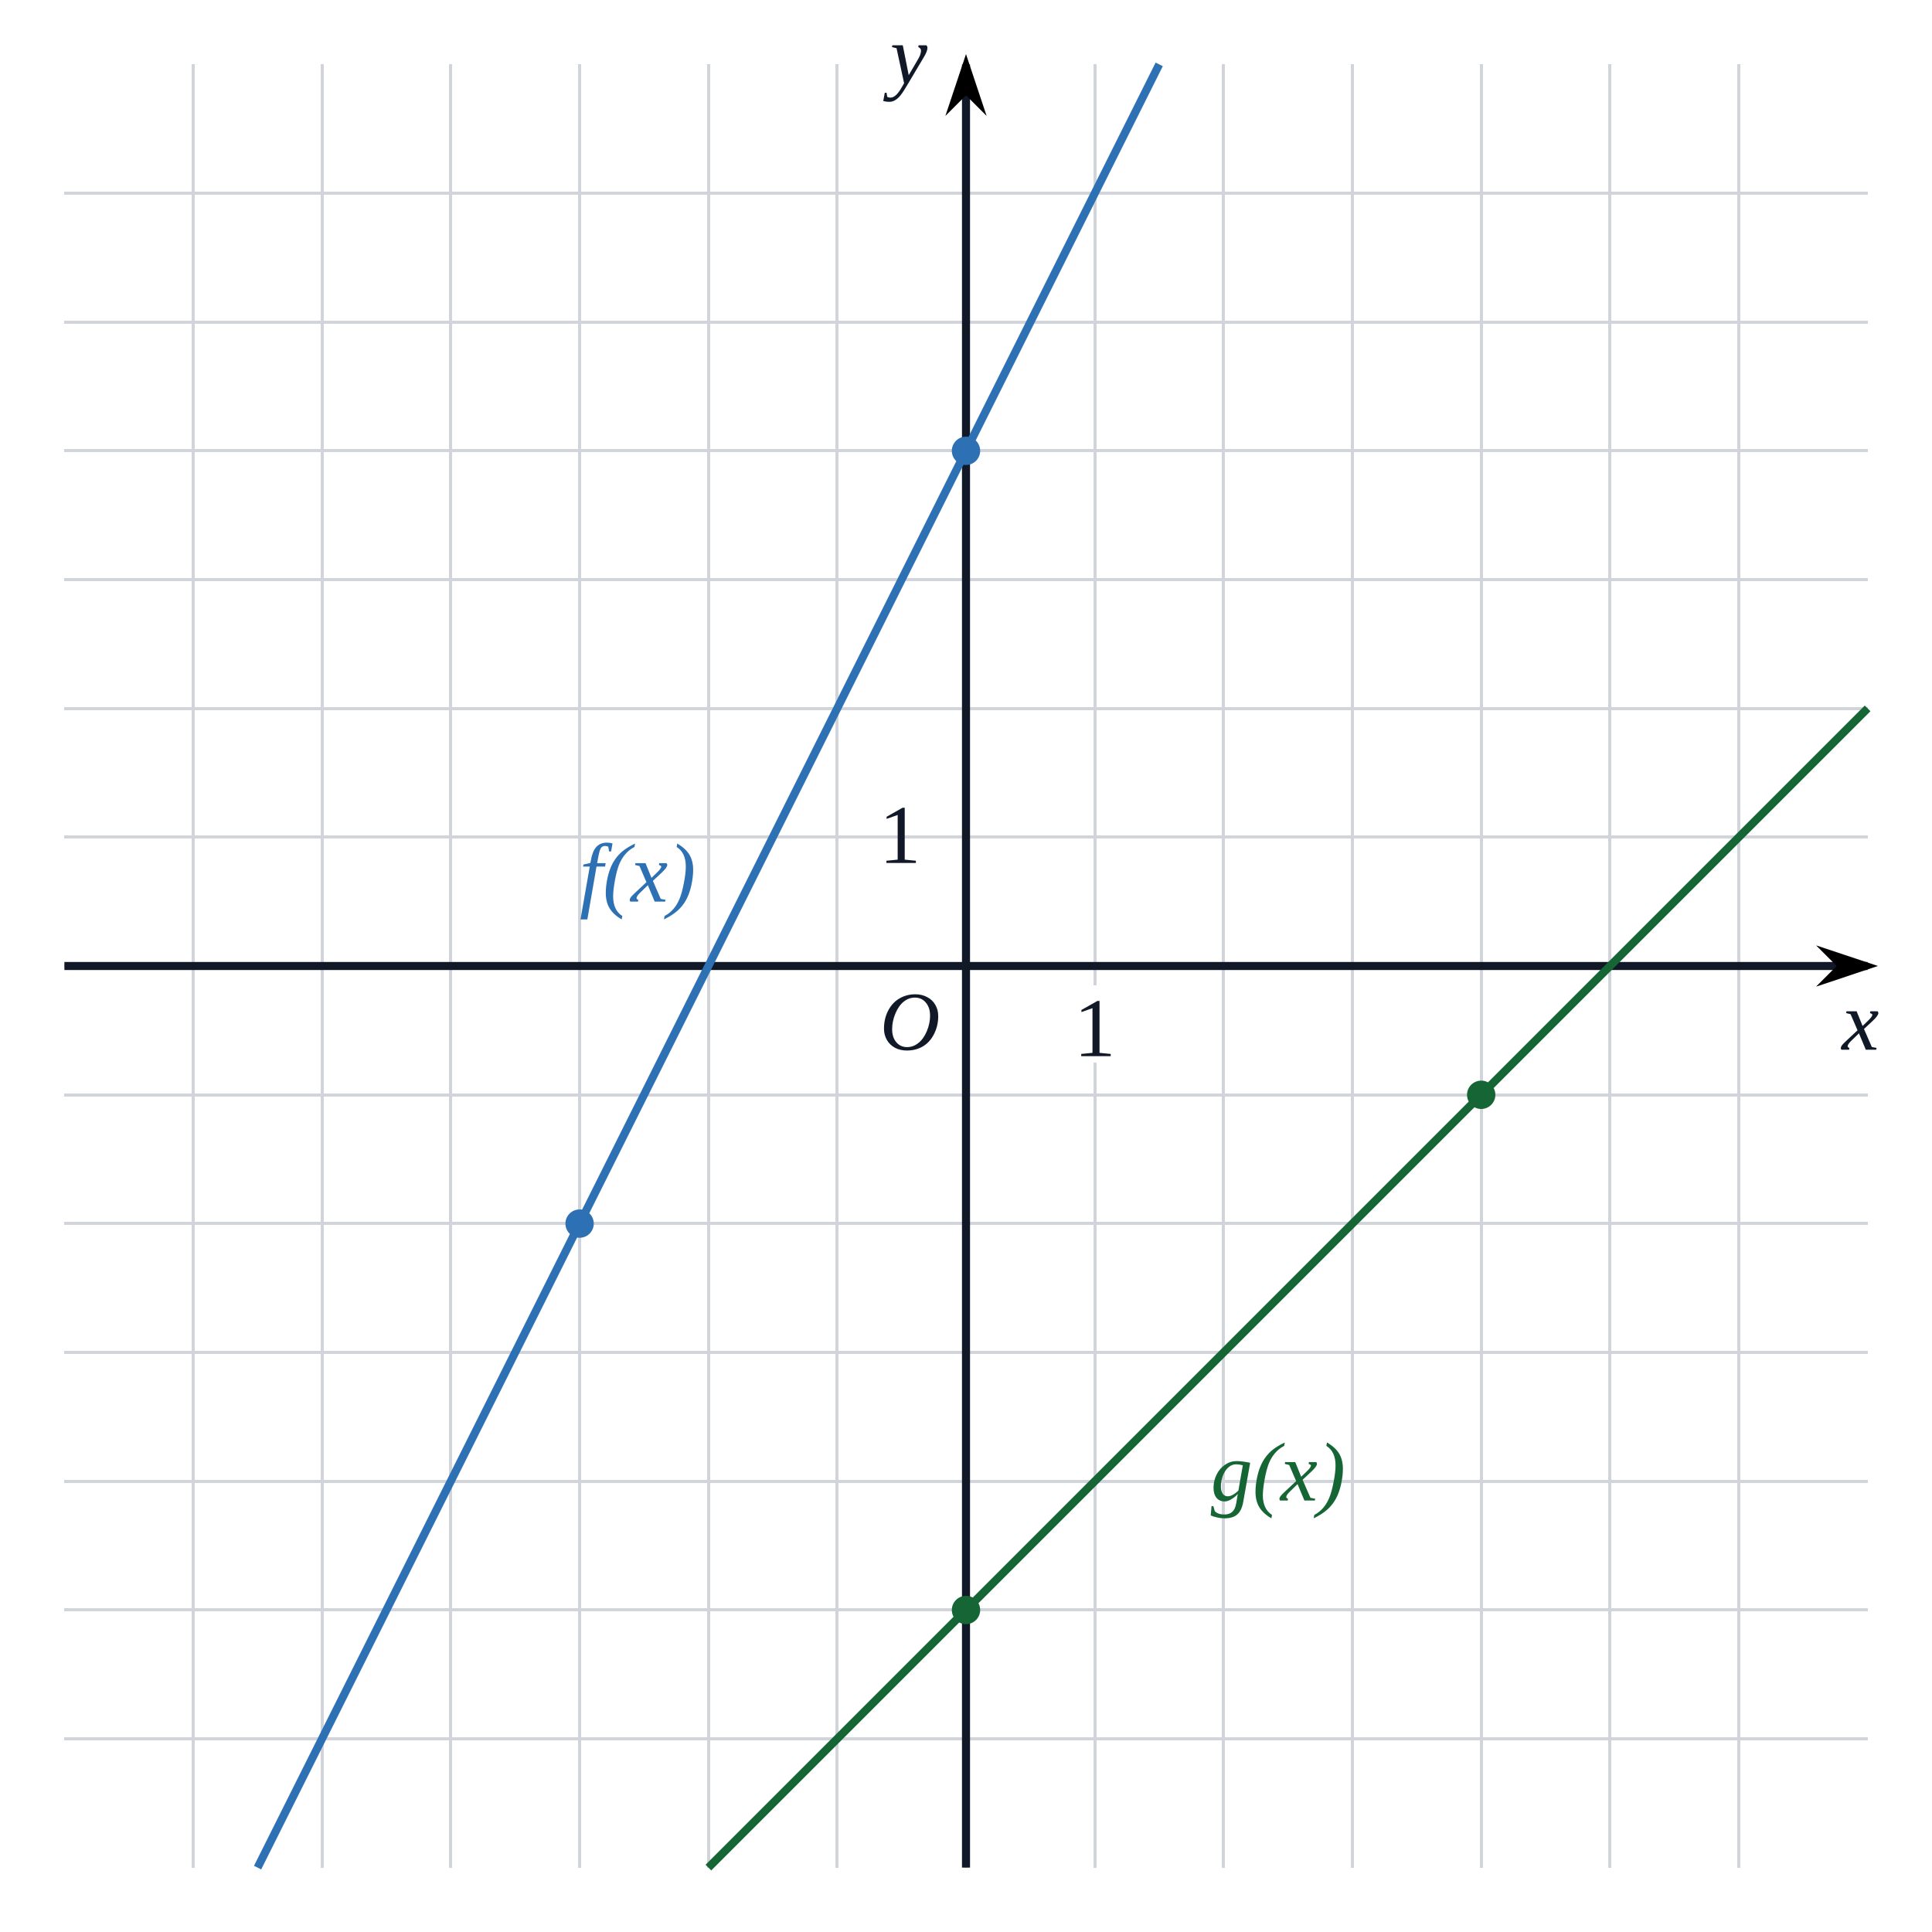
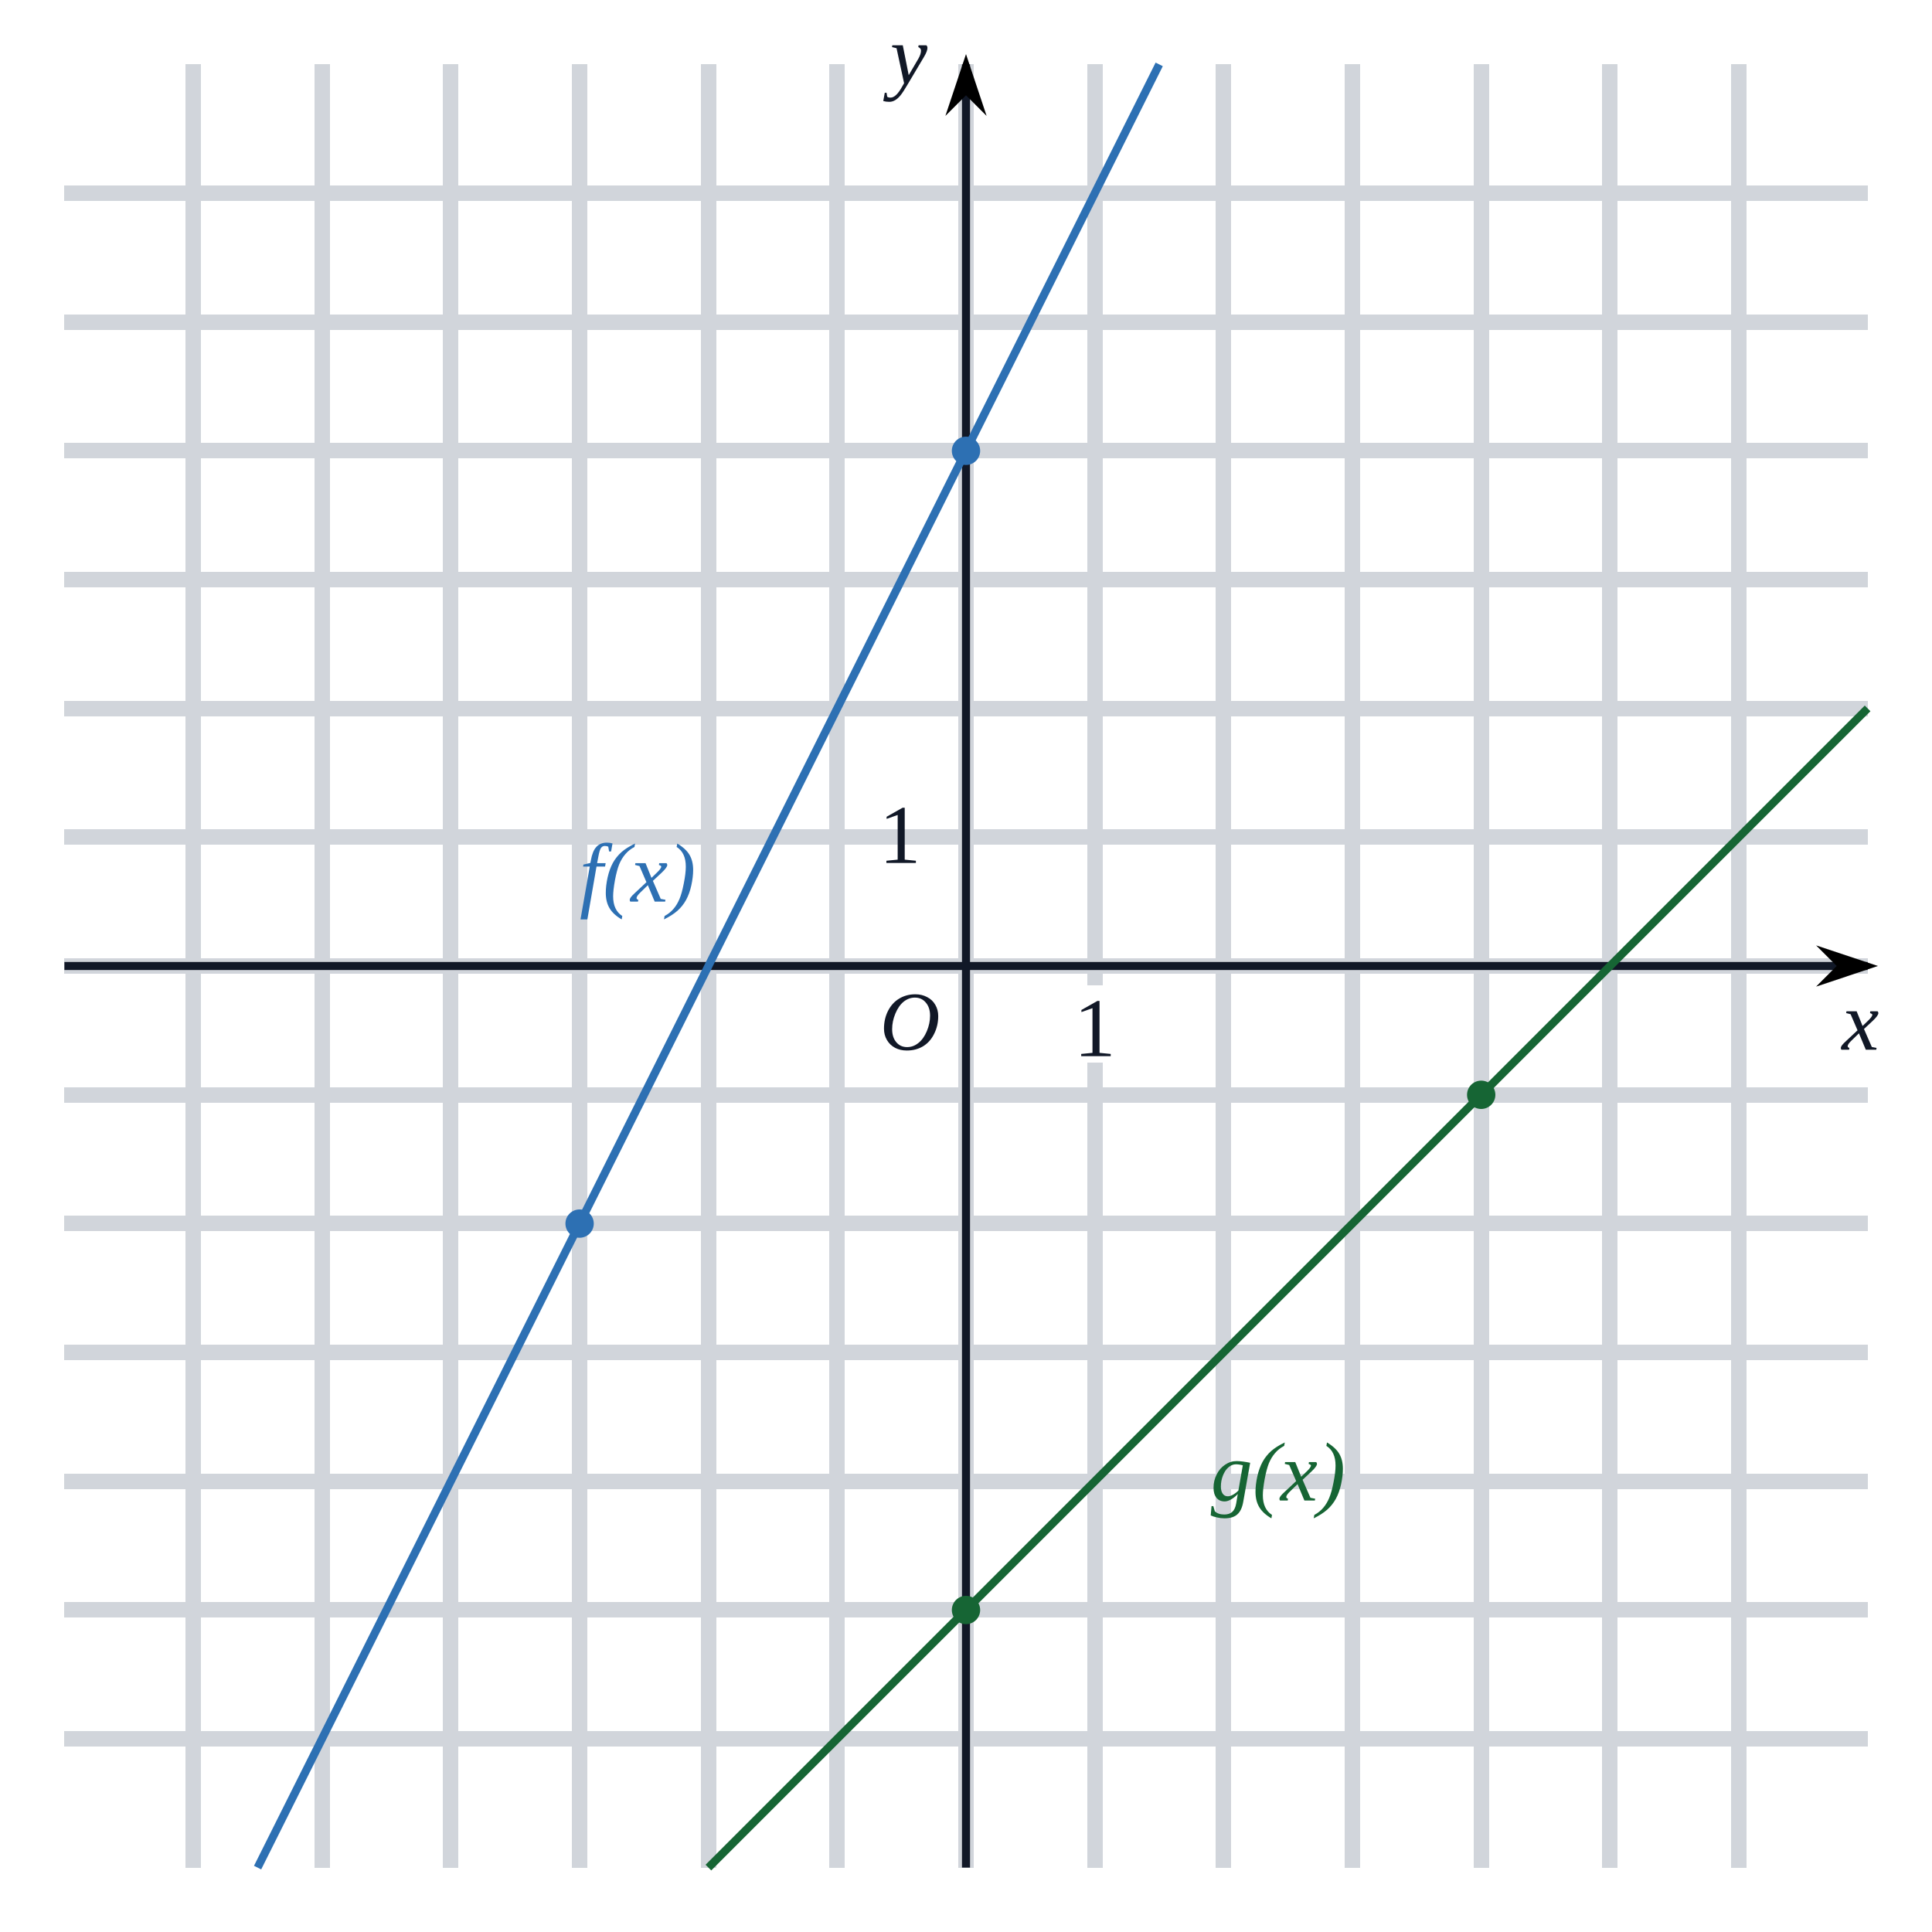
<svg xmlns="http://www.w3.org/2000/svg" width="300" height="300" viewBox="-80 0 300 300">
  <rect x="-80" y="0" width="300" height="300" fill="white" />
  <defs>
    <marker id="axis-arrow" viewBox="0 0 15 8" refX="13" refY="4" markerWidth="12" markerHeight="6.4" orient="auto" markerUnits="userSpaceOnUse">
      <path d="M 3 0 L 15 4 L 3 8 L 7 4 Z" fill="black" />
    </marker>
  </defs>
-   <g stroke="#d1d5db" stroke-width="0.5" shape-rendering="crispEdges">
+   <g stroke="#d1d5db" stroke-width="2.4" shape-rendering="crispEdges">
    <line x1="-50" y1="10" x2="-50" y2="290" />
    <line x1="-30" y1="10" x2="-30" y2="290" />
    <line x1="-10" y1="10" x2="-10" y2="290" />
    <line x1="10" y1="10" x2="10" y2="290" />
    <line x1="30" y1="10" x2="30" y2="290" />
    <line x1="50" y1="10" x2="50" y2="290" />
    <line x1="70" y1="10" x2="70" y2="290" />
    <line x1="90" y1="10" x2="90" y2="290" />
    <line x1="110" y1="10" x2="110" y2="290" />
    <line x1="130" y1="10" x2="130" y2="290" />
    <line x1="150" y1="10" x2="150" y2="290" />
    <line x1="170" y1="10" x2="170" y2="290" />
    <line x1="190" y1="10" x2="190" y2="290" />
    <line x1="-70" y1="30" x2="210" y2="30" />
    <line x1="-70" y1="50" x2="210" y2="50" />
    <line x1="-70" y1="70" x2="210" y2="70" />
    <line x1="-70" y1="90" x2="210" y2="90" />
    <line x1="-70" y1="110" x2="210" y2="110" />
    <line x1="-70" y1="130" x2="210" y2="130" />
    <line x1="-70" y1="150" x2="210" y2="150" />
    <line x1="-70" y1="170" x2="210" y2="170" />
    <line x1="-70" y1="190" x2="210" y2="190" />
    <line x1="-70" y1="210" x2="210" y2="210" />
    <line x1="-70" y1="230" x2="210" y2="230" />
    <line x1="-70" y1="250" x2="210" y2="250" />
    <line x1="-70" y1="270" x2="210" y2="270" />
  </g>
  <g stroke="#111827" stroke-width="1.25">
    <line x1="-70" y1="150" x2="210" y2="150" marker-end="url(#axis-arrow)" />
    <line x1="70" y1="290" x2="70" y2="10" marker-end="url(#axis-arrow)" />
  </g>
  <g stroke="#2d70b3" stroke-width="1.25" fill="none">
    <line x1="-40" y1="290" x2="100" y2="10" />
  </g>
  <circle cx="10" cy="190" r="2.2" fill="#2d70b3" />
  <circle cx="70" cy="70" r="2.2" fill="#2d70b3" />
  <text x="10" y="140" font-family="Georgia, 'Times New Roman', serif" font-style="italic" font-size="13" fill="#2d70b3">f(x)</text>
  <g font-family="sans-serif" font-size="11" fill="#111827">
    <text x="66" y="163" text-anchor="end" font-size="13" font-style="italic" font-family="Georgia, 'Times New Roman', serif">O</text>
    <rect x="87" y="153" width="7" height="12" fill="white" />
    <text x="90" y="164" text-anchor="middle" font-size="13" font-family="'Times New Roman', serif" font-weight="300">1</text>
    <text x="63" y="134" text-anchor="end" font-size="13" font-family="'Times New Roman', serif" font-weight="300">1</text>
    <text x="206" y="163" text-anchor="start" font-family="Georgia, 'Times New Roman', serif" font-style="italic" font-size="13">x</text>
    <text x="64" y="13" text-anchor="end" font-family="Georgia, 'Times New Roman', serif" font-style="italic" font-size="13">y</text>
  </g>
  <g stroke="#166534" stroke-width="1.25" fill="none">
    <line x1="30" y1="290" x2="210" y2="110" />
  </g>
  <circle cx="70" cy="250" r="2.2" fill="#166534" />
  <circle cx="150" cy="170" r="2.2" fill="#166534" />
  <text x="108" y="233" font-family="Georgia, 'Times New Roman', serif" font-style="italic" font-size="13" fill="#166534">g(x)</text>
</svg>
